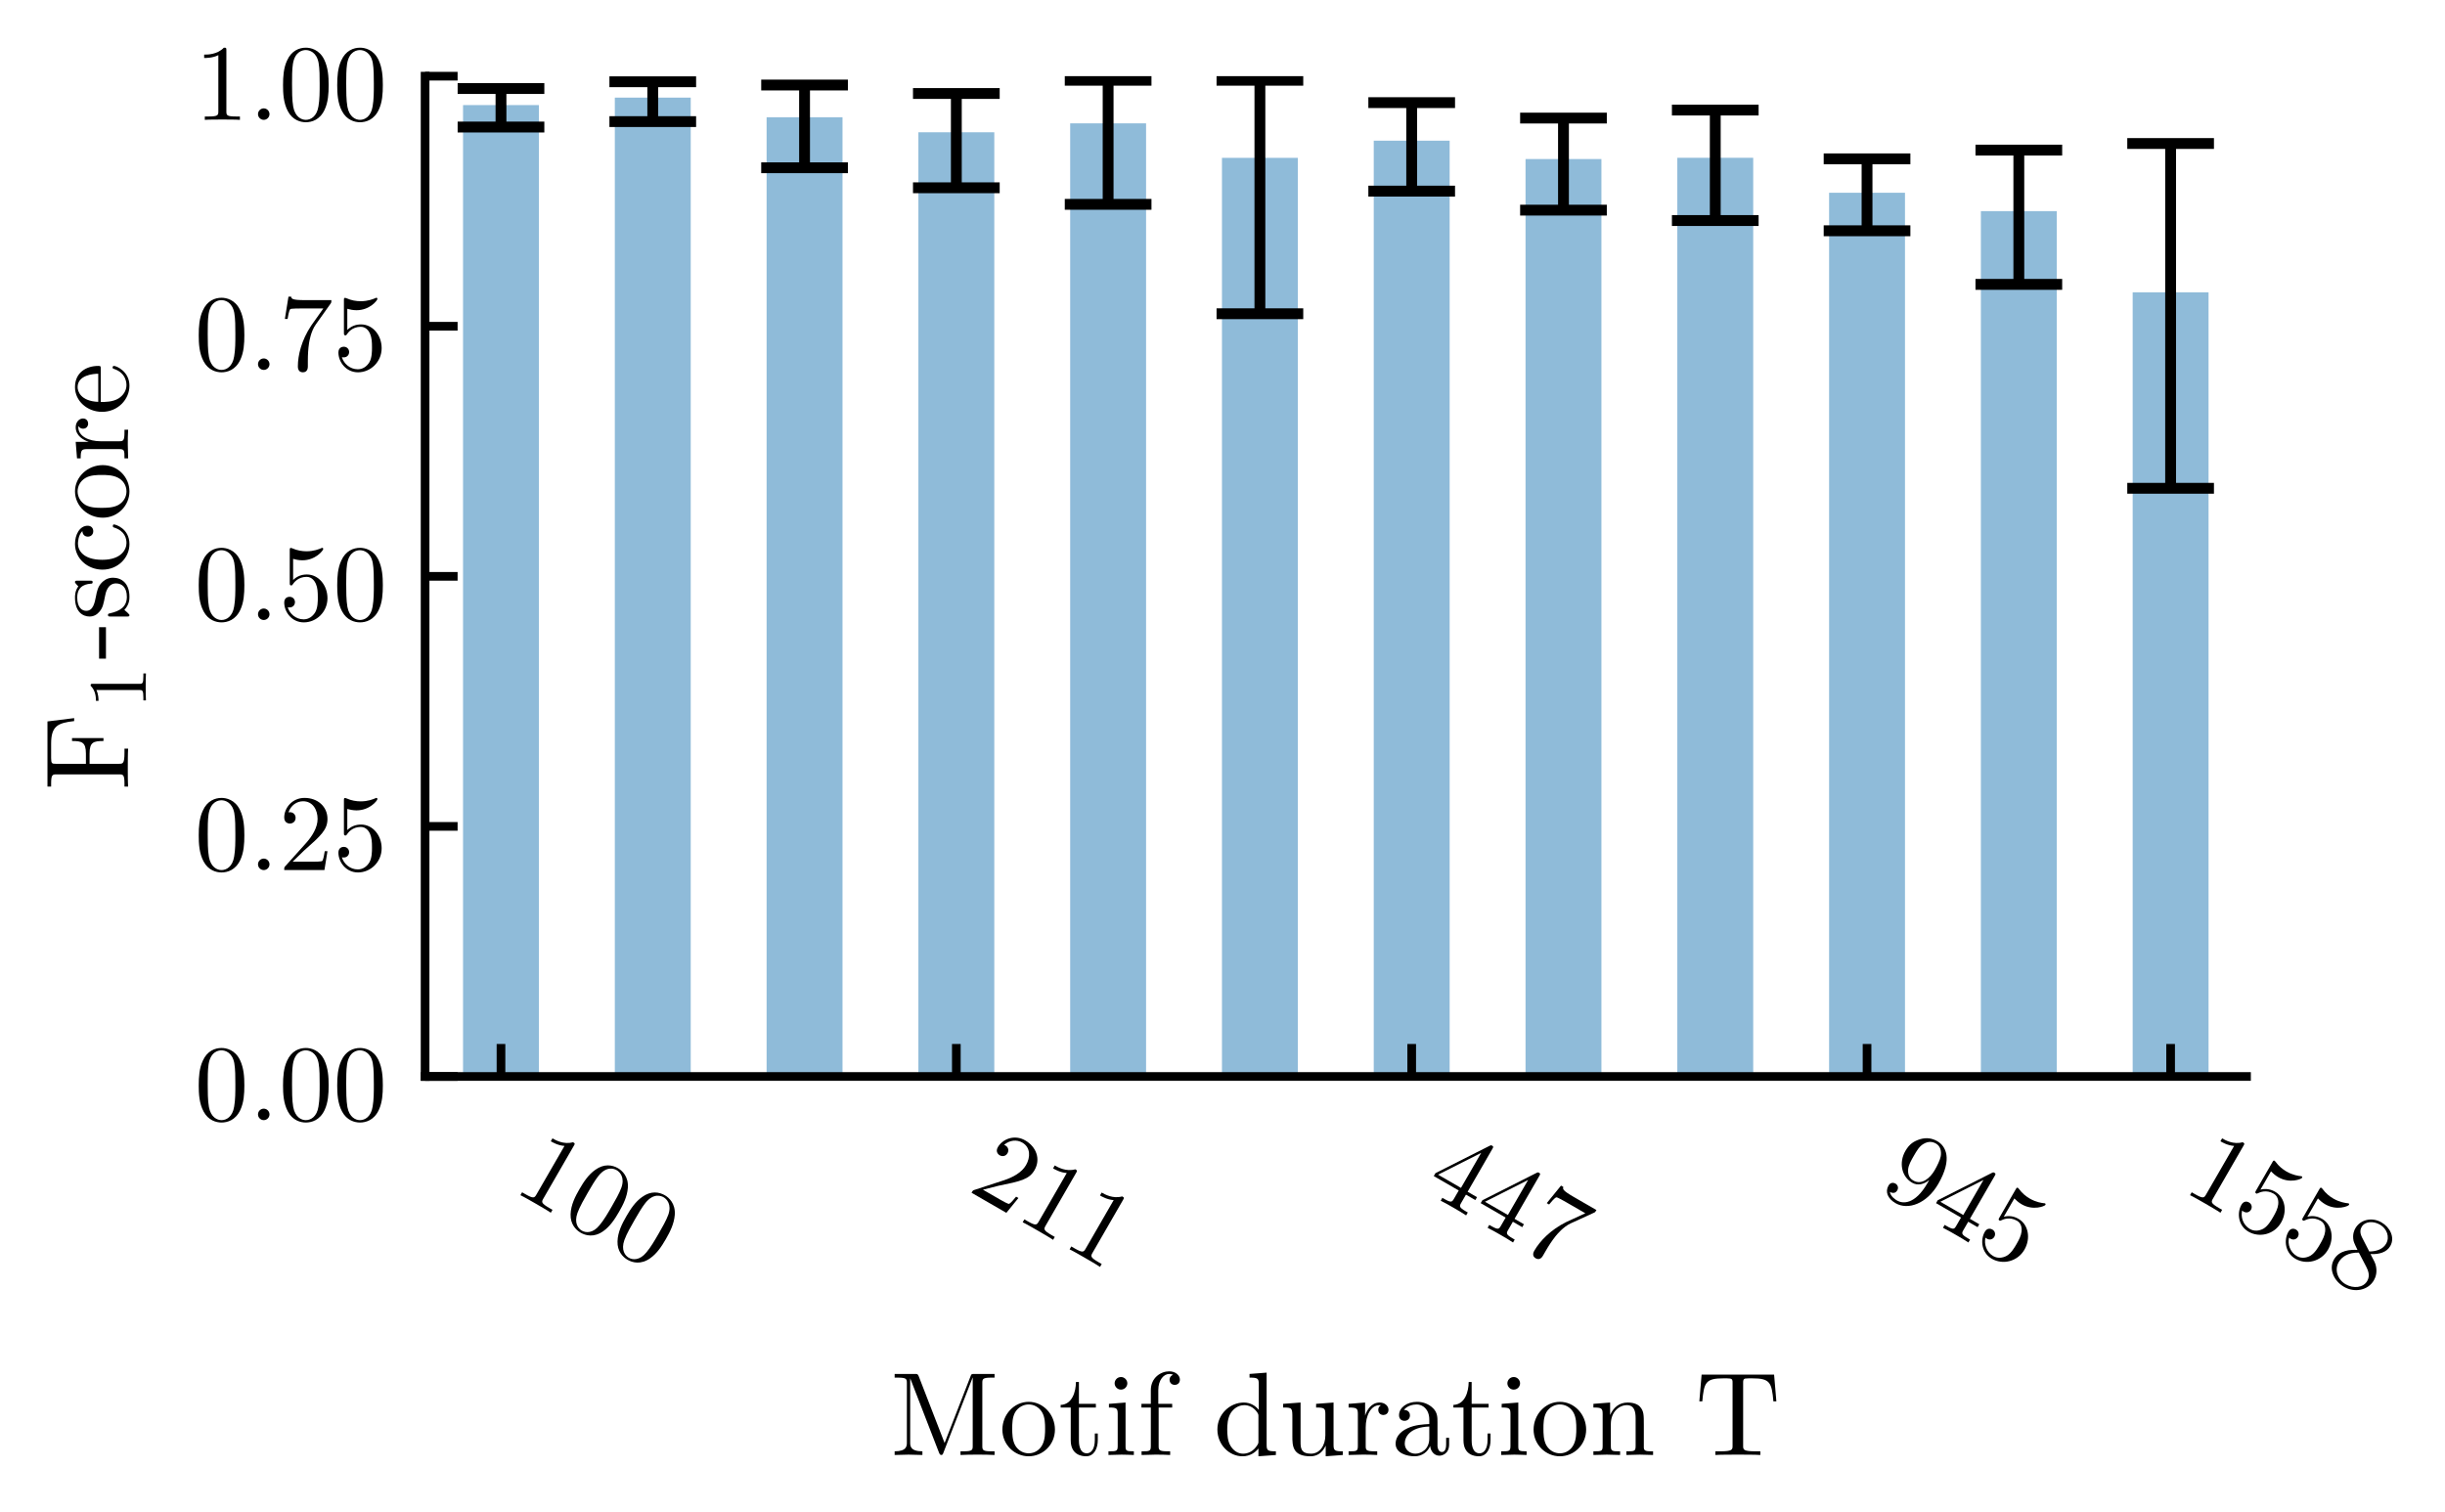
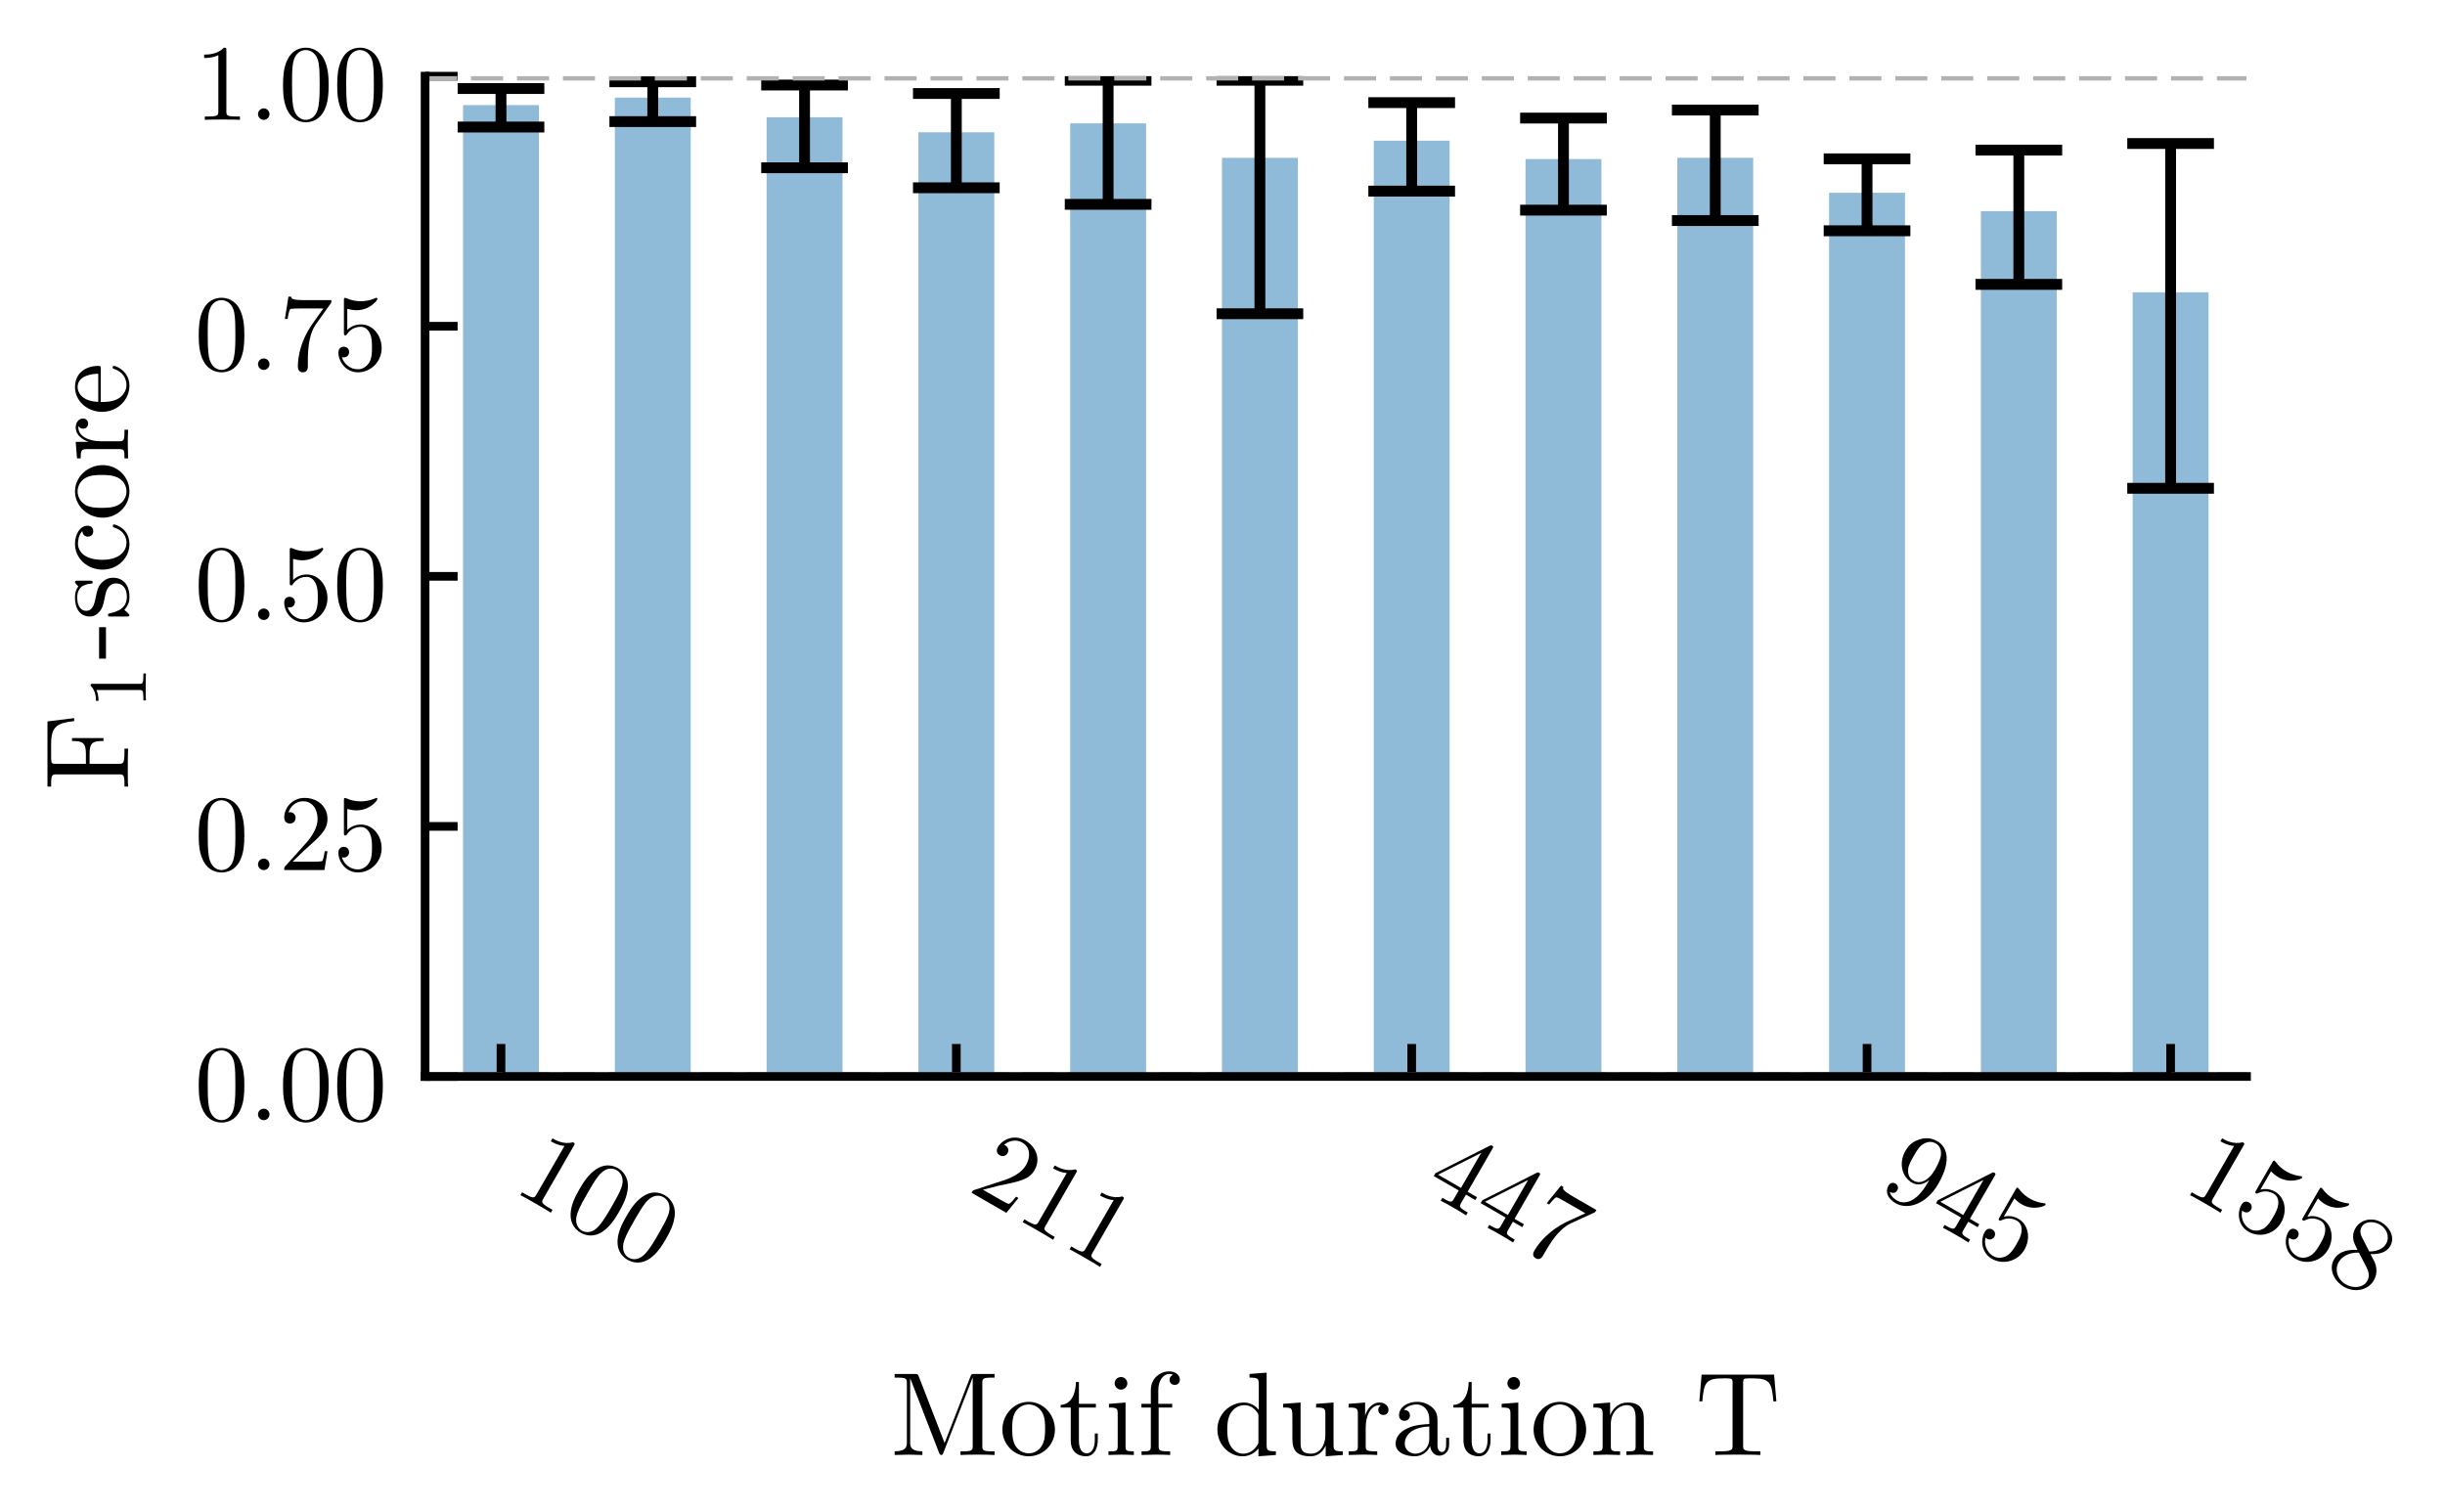
<svg xmlns="http://www.w3.org/2000/svg" xmlns:xlink="http://www.w3.org/1999/xlink" width="225.638pt" height="139.452pt" viewBox="0 0 225.638 139.452" version="1.1">
  <defs>
    <style type="text/css">*{stroke-linejoin: round; stroke-linecap: butt}</style>
  </defs>
  <g id="figure_1">
    <g id="patch_1">
      <path d="M 0 139.452  L 225.638 139.452  L 225.638 0  L 0 0  L 0 139.452  z " style="fill: none" />
    </g>
    <g id="axes_1">
      <g id="patch_2">
        <path d="M 39.23 99.342  L 207.32 99.342  L 207.32 7.03  L 39.23 7.03  L 39.23 99.342  z " style="fill: none" />
      </g>
      <g id="patch_3">
-         <path d="M 42.732 99.342  L 49.736 99.342  L 49.736 9.698  L 42.732 9.698  z " clip-path="url(#pe64469f739)" style="fill: #1f77b4; opacity: 0.5" />
+         <path d="M 42.732 99.342  L 49.736 99.342  L 49.736 9.698  L 42.732 9.698  z " clip-path="url(#p4f7372f082)" style="fill: #1f77b4; opacity: 0.5" />
      </g>
      <g id="patch_4">
-         <path d="M 56.739 99.342  L 63.743 99.342  L 63.743 9.009  L 56.739 9.009  z " clip-path="url(#pe64469f739)" style="fill: #1f77b4; opacity: 0.5" />
+         <path d="M 56.739 99.342  L 63.743 99.342  L 63.743 9.009  L 56.739 9.009  z " clip-path="url(#p4f7372f082)" style="fill: #1f77b4; opacity: 0.5" />
      </g>
      <g id="patch_5">
-         <path d="M 70.747 99.342  L 77.751 99.342  L 77.751 10.82  L 70.747 10.82  z " clip-path="url(#pe64469f739)" style="fill: #1f77b4; opacity: 0.5" />
+         <path d="M 70.747 99.342  L 77.751 99.342  L 77.751 10.82  L 70.747 10.82  z " clip-path="url(#p4f7372f082)" style="fill: #1f77b4; opacity: 0.5" />
      </g>
      <g id="patch_6">
-         <path d="M 84.754 99.342  L 91.758 99.342  L 91.758 12.207  L 84.754 12.207  z " clip-path="url(#pe64469f739)" style="fill: #1f77b4; opacity: 0.5" />
+         <path d="M 84.754 99.342  L 91.758 99.342  L 91.758 12.207  L 84.754 12.207  z " clip-path="url(#p4f7372f082)" style="fill: #1f77b4; opacity: 0.5" />
      </g>
      <g id="patch_7">
-         <path d="M 98.762 99.342  L 105.766 99.342  L 105.766 11.383  L 98.762 11.383  z " clip-path="url(#pe64469f739)" style="fill: #1f77b4; opacity: 0.5" />
+         <path d="M 98.762 99.342  L 105.766 99.342  L 105.766 11.383  L 98.762 11.383  z " clip-path="url(#p4f7372f082)" style="fill: #1f77b4; opacity: 0.5" />
      </g>
      <g id="patch_8">
-         <path d="M 112.769 99.342  L 119.773 99.342  L 119.773 14.567  L 112.769 14.567  z " clip-path="url(#pe64469f739)" style="fill: #1f77b4; opacity: 0.5" />
+         <path d="M 112.769 99.342  L 119.773 99.342  L 119.773 14.567  L 112.769 14.567  z " clip-path="url(#p4f7372f082)" style="fill: #1f77b4; opacity: 0.5" />
      </g>
      <g id="patch_9">
-         <path d="M 126.777 99.342  L 133.781 99.342  L 133.781 12.983  L 126.777 12.983  z " clip-path="url(#pe64469f739)" style="fill: #1f77b4; opacity: 0.5" />
+         <path d="M 126.777 99.342  L 133.781 99.342  L 133.781 12.983  L 126.777 12.983  z " clip-path="url(#p4f7372f082)" style="fill: #1f77b4; opacity: 0.5" />
      </g>
      <g id="patch_10">
-         <path d="M 140.784 99.342  L 147.788 99.342  L 147.788 14.678  L 140.784 14.678  z " clip-path="url(#pe64469f739)" style="fill: #1f77b4; opacity: 0.5" />
+         <path d="M 140.784 99.342  L 147.788 99.342  L 147.788 14.678  L 140.784 14.678  z " clip-path="url(#p4f7372f082)" style="fill: #1f77b4; opacity: 0.5" />
      </g>
      <g id="patch_11">
-         <path d="M 154.792 99.342  L 161.796 99.342  L 161.796 14.561  L 154.792 14.561  z " clip-path="url(#pe64469f739)" style="fill: #1f77b4; opacity: 0.5" />
+         <path d="M 154.792 99.342  L 161.796 99.342  L 161.796 14.561  L 154.792 14.561  z " clip-path="url(#p4f7372f082)" style="fill: #1f77b4; opacity: 0.5" />
      </g>
      <g id="patch_12">
-         <path d="M 168.799 99.342  L 175.803 99.342  L 175.803 17.788  L 168.799 17.788  z " clip-path="url(#pe64469f739)" style="fill: #1f77b4; opacity: 0.5" />
+         <path d="M 168.799 99.342  L 175.803 99.342  L 175.803 17.788  L 168.799 17.788  z " clip-path="url(#p4f7372f082)" style="fill: #1f77b4; opacity: 0.5" />
      </g>
      <g id="patch_13">
-         <path d="M 182.807 99.342  L 189.811 99.342  L 189.811 19.484  L 182.807 19.484  z " clip-path="url(#pe64469f739)" style="fill: #1f77b4; opacity: 0.5" />
+         <path d="M 182.807 99.342  L 189.811 99.342  L 189.811 19.484  L 182.807 19.484  z " clip-path="url(#p4f7372f082)" style="fill: #1f77b4; opacity: 0.5" />
      </g>
      <g id="patch_14">
-         <path d="M 196.814 99.342  L 203.818 99.342  L 203.818 26.976  L 196.814 26.976  z " clip-path="url(#pe64469f739)" style="fill: #1f77b4; opacity: 0.5" />
+         <path d="M 196.814 99.342  L 203.818 99.342  L 203.818 26.976  L 196.814 26.976  z " clip-path="url(#p4f7372f082)" style="fill: #1f77b4; opacity: 0.5" />
      </g>
      <g id="matplotlib.axis_1">
        <g id="xtick_1">
          <g id="line2d_1">
            <defs>
-               <path id="ma2b6182e6e" d="M 0 0  L 0 -3  " style="stroke: #000000; stroke-width: 0.8" />
+               <path id="me5cd5ff6d5" d="M 0 0  L 0 -3  " style="stroke: #000000; stroke-width: 0.8" />
            </defs>
            <g>
-               <use xlink:href="#ma2b6182e6e" x="46.234" y="99.342" style="stroke: #000000; stroke-width: 0.8" />
+               <use xlink:href="#me5cd5ff6d5" x="46.234" y="99.342" style="stroke: #000000; stroke-width: 0.8" />
            </g>
          </g>
          <g id="text_1">
            <g transform="translate(47.20369 109.8218) rotate(-330) scale(0.1 -0.1)">
              <defs>
                <path id="LMRoman10-Regular-52" d="M 2682 0  L 2682 198  L 2477 198  C 1901 198 1882 269 1882 506  L 1882 4096  C 1882 4250 1882 4262 1734 4262  C 1338 3853 774 3853 570 3853  L 570 3654  C 698 3654 1075 3654 1408 3821  L 1408 506  C 1408 275 1389 198 813 198  L 608 198  L 608 0  C 832 19 1389 19 1645 19  C 1901 19 2458 19 2682 0  z " transform="scale(0.015625)" />
                <path id="LMRoman10-Regular-79" d="M 2944 2048  C 2944 2560 2912 3072 2688 3546  C 2394 4160 1869 4262 1600 4262  C 1216 4262 749 4096 486 3501  C 282 3059 250 2560 250 2048  C 250 1568 275 992 538 506  C 813 -13 1280 -141 1594 -141  C 1939 -141 2426 -6 2707 602  C 2912 1043 2944 1542 2944 2048  z M 2413 2125  C 2413 1645 2413 1210 2342 800  C 2246 192 1882 0 1594 0  C 1344 0 966 160 851 774  C 781 1158 781 1747 781 2125  C 781 2534 781 2957 832 3302  C 954 4064 1434 4122 1594 4122  C 1805 4122 2227 4006 2349 3373  C 2413 3014 2413 2528 2413 2125  z " transform="scale(0.015625)" />
              </defs>
              <use xlink:href="#LMRoman10-Regular-52" />
              <use xlink:href="#LMRoman10-Regular-79" transform="translate(50 0)" />
              <use xlink:href="#LMRoman10-Regular-79" transform="translate(100 0)" />
            </g>
          </g>
        </g>
        <g id="xtick_2">
          <g id="line2d_2">
            <g>
-               <use xlink:href="#ma2b6182e6e" x="88.256" y="99.342" style="stroke: #000000; stroke-width: 0.8" />
+               <use xlink:href="#me5cd5ff6d5" x="88.256" y="99.342" style="stroke: #000000; stroke-width: 0.8" />
            </g>
          </g>
          <g id="text_2">
            <g transform="translate(89.22623 109.8218) rotate(-330) scale(0.1 -0.1)">
              <defs>
                <path id="LMRoman10-Regular-6b" d="M 2874 1114  L 2714 1114  C 2682 922 2637 640 2573 544  C 2528 493 2106 493 1965 493  L 813 493  L 1491 1152  C 2490 2035 2874 2381 2874 3021  C 2874 3750 2298 4262 1517 4262  C 794 4262 320 3674 320 3104  C 320 2746 640 2746 659 2746  C 768 2746 992 2822 992 3085  C 992 3251 877 3418 653 3418  C 602 3418 589 3418 570 3411  C 717 3827 1062 4064 1434 4064  C 2016 4064 2291 3546 2291 3021  C 2291 2509 1971 2003 1619 1606  L 390 237  C 320 166 320 154 320 0  L 2694 0  L 2874 1114  z " transform="scale(0.015625)" />
              </defs>
              <use xlink:href="#LMRoman10-Regular-6b" />
              <use xlink:href="#LMRoman10-Regular-52" transform="translate(50 0)" />
              <use xlink:href="#LMRoman10-Regular-52" transform="translate(100 0)" />
            </g>
          </g>
        </g>
        <g id="xtick_3">
          <g id="line2d_3">
            <g>
-               <use xlink:href="#ma2b6182e6e" x="130.279" y="99.342" style="stroke: #000000; stroke-width: 0.8" />
+               <use xlink:href="#me5cd5ff6d5" x="130.279" y="99.342" style="stroke: #000000; stroke-width: 0.8" />
            </g>
          </g>
          <g id="text_3">
            <g transform="translate(131.2488 109.8218) rotate(-330) scale(0.1 -0.1)">
              <defs>
                <path id="LMRoman10-Regular-39" d="M 3014 1056  L 3014 1254  L 2374 1254  L 2374 4166  C 2374 4294 2374 4333 2272 4333  C 2214 4333 2195 4333 2144 4256  L 179 1254  L 179 1056  L 1882 1056  L 1882 499  C 1882 269 1869 198 1395 198  L 1261 198  L 1261 0  C 1523 19 1856 19 2125 19  C 2394 19 2733 19 2995 0  L 2995 198  L 2861 198  C 2387 198 2374 269 2374 499  L 2374 1056  L 3014 1056  z M 1920 1254  L 358 1254  L 1920 3642  L 1920 1254  z " transform="scale(0.015625)" />
                <path id="LMRoman10-Regular-64" d="M 3104 4122  L 1549 4122  C 768 4122 755 4205 730 4326  L 570 4326  L 358 3008  L 518 3008  C 538 3110 595 3514 678 3590  C 723 3629 1222 3629 1306 3629  L 2630 3629  L 1914 2618  C 1338 1754 1126 864 1126 211  C 1126 147 1126 -141 1421 -141  C 1715 -141 1715 147 1715 211  L 1715 538  C 1715 890 1734 1242 1786 1587  C 1811 1734 1901 2285 2182 2682  L 3046 3898  C 3104 3974 3104 3987 3104 4122  z " transform="scale(0.015625)" />
              </defs>
              <use xlink:href="#LMRoman10-Regular-39" />
              <use xlink:href="#LMRoman10-Regular-39" transform="translate(50 0)" />
              <use xlink:href="#LMRoman10-Regular-64" transform="translate(100 0)" />
            </g>
          </g>
        </g>
        <g id="xtick_4">
          <g id="line2d_4">
            <g>
-               <use xlink:href="#ma2b6182e6e" x="172.301" y="99.342" style="stroke: #000000; stroke-width: 0.8" />
+               <use xlink:href="#me5cd5ff6d5" x="172.301" y="99.342" style="stroke: #000000; stroke-width: 0.8" />
            </g>
          </g>
          <g id="text_4">
            <g transform="translate(173.2713 109.8218) rotate(-330) scale(0.1 -0.1)">
              <defs>
                <path id="LMRoman10-Regular-4e" d="M 2925 2106  C 2925 3827 2189 4262 1619 4262  C 1267 4262 954 4147 678 3859  C 416 3571 269 3302 269 2822  C 269 2022 832 1395 1549 1395  C 1939 1395 2202 1664 2349 2035  L 2349 1830  C 2349 333 1683 38 1312 38  C 1203 38 858 51 685 269  C 966 269 1018 454 1018 563  C 1018 762 864 858 723 858  C 621 858 429 800 429 550  C 429 122 774 -141 1318 -141  C 2144 -141 2925 730 2925 2106  z M 2336 2694  C 2336 2163 2118 1542 1555 1542  C 1453 1542 1158 1542 960 1946  C 845 2182 845 2502 845 2816  C 845 3162 845 3462 979 3699  C 1152 4019 1395 4102 1619 4102  C 1914 4102 2125 3885 2234 3597  C 2310 3392 2336 2989 2336 2694  z " transform="scale(0.015625)" />
                <path id="LMRoman10-Regular-38" d="M 2874 1286  C 2874 2048 2349 2688 1658 2688  C 1350 2688 1075 2586 845 2362  L 845 3610  C 973 3571 1184 3526 1389 3526  C 2176 3526 2624 4109 2624 4192  C 2624 4230 2605 4262 2560 4262  C 2560 4262 2541 4262 2509 4243  C 2381 4186 2067 4058 1638 4058  C 1382 4058 1088 4102 787 4237  C 736 4256 710 4256 710 4256  C 646 4256 646 4205 646 4102  L 646 2208  C 646 2093 646 2042 736 2042  C 781 2042 794 2061 819 2099  C 890 2202 1126 2547 1645 2547  C 1978 2547 2138 2253 2189 2138  C 2291 1901 2304 1651 2304 1331  C 2304 1107 2304 723 2150 454  C 1997 205 1760 38 1466 38  C 998 38 634 378 525 755  C 544 749 563 742 634 742  C 845 742 954 902 954 1056  C 954 1210 845 1370 634 1370  C 544 1370 320 1325 320 1030  C 320 480 762 -141 1478 -141  C 2221 -141 2874 474 2874 1286  z " transform="scale(0.015625)" />
              </defs>
              <use xlink:href="#LMRoman10-Regular-4e" />
              <use xlink:href="#LMRoman10-Regular-39" transform="translate(50 0)" />
              <use xlink:href="#LMRoman10-Regular-38" transform="translate(100 0)" />
            </g>
          </g>
        </g>
        <g id="xtick_5">
          <g id="line2d_5">
            <g>
-               <use xlink:href="#ma2b6182e6e" x="200.316" y="99.342" style="stroke: #000000; stroke-width: 0.8" />
+               <use xlink:href="#me5cd5ff6d5" x="200.316" y="99.342" style="stroke: #000000; stroke-width: 0.8" />
            </g>
          </g>
          <g id="text_5">
            <g transform="translate(201.2864 109.8218) rotate(-330) scale(0.1 -0.1)">
              <defs>
                <path id="LMRoman10-Regular-33" d="M 2925 1075  C 2925 1306 2854 1594 2611 1862  C 2490 1997 2387 2061 1978 2317  C 2438 2554 2752 2886 2752 3309  C 2752 3898 2182 4262 1600 4262  C 960 4262 442 3789 442 3194  C 442 3078 454 2790 723 2490  C 794 2413 1030 2253 1190 2144  C 819 1958 269 1600 269 966  C 269 288 922 -141 1594 -141  C 2317 -141 2925 390 2925 1075  z M 2470 3309  C 2470 2944 2221 2637 1837 2413  L 1043 2925  C 749 3117 723 3334 723 3443  C 723 3834 1139 4102 1594 4102  C 2061 4102 2470 3770 2470 3309  z M 2605 845  C 2605 371 2125 38 1600 38  C 1050 38 589 435 589 966  C 589 1338 794 1747 1338 2048  L 2125 1549  C 2304 1427 2605 1235 2605 845  z " transform="scale(0.015625)" />
              </defs>
              <use xlink:href="#LMRoman10-Regular-52" />
              <use xlink:href="#LMRoman10-Regular-38" transform="translate(50 0)" />
              <use xlink:href="#LMRoman10-Regular-38" transform="translate(100 0)" />
              <use xlink:href="#LMRoman10-Regular-33" transform="translate(150 0)" />
            </g>
          </g>
        </g>
        <g id="text_6">
          <g transform="translate(82.15778 134.3276) scale(0.1095 -0.1095)">
            <defs>
              <path id="LMRoman10-Regular-4a" d="M 5626 0  L 5626 198  L 5472 198  C 4979 198 4966 269 4966 499  L 4966 3872  C 4966 4102 4979 4173 5472 4173  L 5626 4173  L 5626 4371  L 4544 4371  C 4378 4371 4378 4365 4333 4250  L 2931 646  L 1542 4230  C 1485 4371 1466 4371 1318 4371  L 237 4371  L 237 4173  L 390 4173  C 883 4173 896 4102 896 3872  L 896 672  C 896 499 896 198 237 198  L 237 0  L 986 19  L 1734 0  L 1734 198  C 1075 198 1075 499 1075 672  L 1075 4122  L 1082 4122  L 2624 141  C 2656 58 2688 0 2752 0  C 2822 0 2842 51 2867 122  L 4442 4173  L 4448 4173  L 4448 499  C 4448 269 4435 198 3942 198  L 3789 198  L 3789 0  C 4026 19 4461 19 4710 19  C 4960 19 5389 19 5626 0  z " transform="scale(0.015625)" />
              <path id="LMRoman10-Regular-51" d="M 3014 1370  C 3014 2189 2374 2867 1600 2867  C 800 2867 179 2170 179 1370  C 179 544 845 -70 1594 -70  C 2368 -70 3014 557 3014 1370  z M 2483 1421  C 2483 1190 2483 845 2342 563  C 2202 275 1920 90 1600 90  C 1325 90 1043 224 870 518  C 710 800 710 1190 710 1421  C 710 1670 710 2016 864 2298  C 1037 2592 1338 2726 1594 2726  C 1875 2726 2150 2586 2317 2310  C 2483 2035 2483 1664 2483 1421  z " transform="scale(0.015625)" />
              <path id="LMRoman10-Regular-69" d="M 2125 794  L 2125 1158  L 1965 1158  L 1965 806  C 1965 333 1773 90 1536 90  C 1107 90 1107 672 1107 781  L 1107 2560  L 2022 2560  L 2022 2758  L 1107 2758  L 1107 3936  L 947 3936  C 941 3411 749 2726 122 2701  L 122 2560  L 666 2560  L 666 794  C 666 6 1261 -70 1491 -70  C 1946 -70 2125 384 2125 794  z " transform="scale(0.015625)" />
              <path id="LMRoman10-Regular-42" d="M 1581 0  L 1581 198  C 1158 198 1133 230 1133 480  L 1133 2829  L 237 2758  L 237 2560  C 653 2560 710 2522 710 2208  L 710 486  C 710 198 640 198 211 198  L 211 0  L 915 19  C 1139 19 1363 6 1581 0  z M 1229 3866  C 1229 4038 1082 4205 890 4205  C 672 4205 544 4026 544 3866  C 544 3693 691 3526 883 3526  C 1101 3526 1229 3706 1229 3866  z " transform="scale(0.015625)" />
              <path id="LMRoman10-Regular-37" d="M 2285 4064  C 2285 4301 2048 4512 1709 4512  C 1261 4512 717 4173 717 3494  L 717 2758  L 211 2758  L 211 2560  L 717 2560  L 717 486  C 717 198 646 198 218 198  L 218 0  L 947 19  C 1203 19 1504 19 1760 0  L 1760 198  L 1626 198  C 1152 198 1139 269 1139 499  L 1139 2560  L 1869 2560  L 1869 2758  L 1120 2758  L 1120 3501  C 1120 4064 1427 4371 1709 4371  C 1728 4371 1824 4371 1920 4326  C 1843 4301 1728 4218 1728 4058  C 1728 3910 1830 3782 2003 3782  C 2189 3782 2285 3910 2285 4064  z " transform="scale(0.015625)" />
              <path id="LMRoman10-Regular-67" transform="scale(0.015625)" />
              <path id="LMRoman10-Regular-2f" d="M 3373 0  L 3373 198  C 2925 198 2874 243 2874 557  L 2874 4442  L 1952 4371  L 1952 4173  C 2400 4173 2451 4128 2451 3814  L 2451 2432  C 2266 2662 1990 2829 1645 2829  C 890 2829 218 2202 218 1376  C 218 563 845 -70 1574 -70  C 1984 -70 2272 147 2432 352  L 2432 -70  L 3373 0  z M 2432 755  C 2432 640 2432 627 2362 518  C 2170 211 1882 70 1606 70  C 1318 70 1088 237 934 480  C 768 742 749 1107 749 1370  C 749 1606 762 1990 947 2278  C 1082 2477 1325 2688 1670 2688  C 1894 2688 2163 2592 2362 2304  C 2432 2195 2432 2182 2432 2067  L 2432 755  z " transform="scale(0.015625)" />
              <path id="LMRoman10-Regular-6d" d="M 3424 0  L 3424 198  C 2976 198 2925 243 2925 557  L 2925 2829  L 1984 2758  L 1984 2560  C 2432 2560 2483 2515 2483 2202  L 2483 1062  C 2483 506 2176 70 1709 70  C 1171 70 1146 371 1146 704  L 1146 2829  L 205 2758  L 205 2560  C 704 2560 704 2541 704 1971  L 704 1011  C 704 512 704 -70 1677 -70  C 2035 -70 2317 109 2502 506  L 2502 -70  L 3424 0  z " transform="scale(0.015625)" />
              <path id="LMRoman10-Regular-60" d="M 2330 2438  C 2330 2643 2131 2829 1856 2829  C 1389 2829 1158 2400 1069 2125  L 1069 2829  L 179 2758  L 179 2560  C 627 2560 678 2515 678 2202  L 678 486  C 678 198 608 198 179 198  L 179 0  L 909 19  C 1165 19 1466 19 1722 0  L 1722 198  L 1587 198  C 1114 198 1101 269 1101 499  L 1101 1485  C 1101 2118 1370 2688 1856 2688  C 1901 2688 1914 2688 1926 2682  C 1907 2675 1779 2598 1779 2432  C 1779 2253 1914 2157 2054 2157  C 2170 2157 2330 2234 2330 2438  z " transform="scale(0.015625)" />
              <path id="LMRoman10-Regular-1c" d="M 3091 570  L 3091 928  L 2931 928  L 2931 570  C 2931 198 2771 160 2701 160  C 2490 160 2464 448 2464 480  L 2464 1760  C 2464 2029 2464 2278 2234 2515  C 1984 2765 1664 2867 1357 2867  C 832 2867 390 2566 390 2144  C 390 1952 518 1843 685 1843  C 864 1843 979 1971 979 2138  C 979 2214 947 2426 653 2432  C 826 2656 1139 2726 1344 2726  C 1658 2726 2022 2477 2022 1907  L 2022 1670  C 1696 1651 1248 1632 845 1440  C 365 1222 205 890 205 608  C 205 90 826 -70 1229 -70  C 1651 -70 1946 186 2067 486  C 2093 230 2266 -38 2566 -38  C 2701 -38 3091 51 3091 570  z M 2022 896  C 2022 288 1562 70 1274 70  C 960 70 698 294 698 614  C 698 966 966 1498 2022 1536  L 2022 896  z " transform="scale(0.015625)" />
              <path id="LMRoman10-Regular-4d" d="M 3424 0  L 3424 198  C 3091 198 2931 198 2925 390  L 2925 1613  C 2925 2163 2925 2362 2726 2592  C 2637 2701 2426 2829 2054 2829  C 1587 2829 1286 2554 1107 2157  L 1107 2829  L 205 2758  L 205 2560  C 653 2560 704 2515 704 2202  L 704 486  C 704 198 634 198 205 198  L 205 0  L 928 19  L 1645 0  L 1645 198  C 1216 198 1146 198 1146 486  L 1146 1664  C 1146 2330 1600 2688 2010 2688  C 2413 2688 2483 2342 2483 1978  L 2483 486  C 2483 198 2413 198 1984 198  L 1984 0  L 2707 19  L 3424 0  z " transform="scale(0.015625)" />
              <path id="LMRoman10-Regular-68" d="M 4384 2893  L 4262 4333  L 352 4333  L 230 2893  L 390 2893  C 480 3923 576 4134 1542 4134  C 1658 4134 1824 4134 1888 4122  C 2022 4096 2022 4026 2022 3878  L 2022 506  C 2022 288 2022 198 1350 198  L 1094 198  L 1094 0  C 1357 19 2010 19 2304 19  C 2598 19 3258 19 3520 0  L 3520 198  L 3264 198  C 2592 198 2592 288 2592 506  L 2592 3878  C 2592 4006 2592 4096 2707 4122  C 2778 4134 2950 4134 3072 4134  C 4038 4134 4134 3923 4224 2893  L 4384 2893  z " transform="scale(0.015625)" />
            </defs>
            <use xlink:href="#LMRoman10-Regular-4a" transform="translate(0 0.5)" />
            <use xlink:href="#LMRoman10-Regular-51" transform="translate(91.69991 0.5)" />
            <use xlink:href="#LMRoman10-Regular-69" transform="translate(141.6999 0.5)" />
            <use xlink:href="#LMRoman10-Regular-42" transform="translate(180.5998 0.5)" />
            <use xlink:href="#LMRoman10-Regular-37" transform="translate(208.3998 0.5)" />
            <use xlink:href="#LMRoman10-Regular-67" transform="translate(238.9998 0.5)" />
            <use xlink:href="#LMRoman10-Regular-2f" transform="translate(272.2997 0.5)" />
            <use xlink:href="#LMRoman10-Regular-6d" transform="translate(327.8997 0.5)" />
            <use xlink:href="#LMRoman10-Regular-60" transform="translate(383.4996 0.5)" />
            <use xlink:href="#LMRoman10-Regular-1c" transform="translate(422.6996 0.5)" />
            <use xlink:href="#LMRoman10-Regular-69" transform="translate(472.6996 0.5)" />
            <use xlink:href="#LMRoman10-Regular-42" transform="translate(511.5995 0.5)" />
            <use xlink:href="#LMRoman10-Regular-51" transform="translate(539.3995 0.5)" />
            <use xlink:href="#LMRoman10-Regular-4d" transform="translate(589.3994 0.5)" />
            <use xlink:href="#LMRoman10-Regular-67" transform="translate(644.9994 0.5)" />
            <use xlink:href="#LMRoman10-Regular-68" transform="translate(678.2994 0.5)" />
          </g>
        </g>
      </g>
      <g id="matplotlib.axis_2">
        <g id="ytick_1">
          <g id="line2d_6">
            <defs>
-               <path id="mff401f435e" d="M 0 0  L 3 0  " style="stroke: #000000; stroke-width: 0.8" />
+               <path id="m8d7f1ea14f" d="M 0 0  L 3 0  " style="stroke: #000000; stroke-width: 0.8" />
            </defs>
            <g>
-               <use xlink:href="#mff401f435e" x="39.23" y="99.342" style="stroke: #000000; stroke-width: 0.8" />
+               <use xlink:href="#m8d7f1ea14f" x="39.23" y="99.342" style="stroke: #000000; stroke-width: 0.8" />
            </g>
          </g>
          <g id="text_7">
            <g transform="translate(17.95024 103.3717) scale(0.1 -0.1)">
              <defs>
                <path id="LMRoman10-Regular-58" d="M 1229 339  C 1229 525 1075 678 890 678  C 704 678 550 525 550 339  C 550 154 704 0 890 0  C 1075 0 1229 154 1229 339  z " transform="scale(0.015625)" />
              </defs>
              <use xlink:href="#LMRoman10-Regular-79" />
              <use xlink:href="#LMRoman10-Regular-58" transform="translate(50 0)" />
              <use xlink:href="#LMRoman10-Regular-79" transform="translate(77.79688 0)" />
              <use xlink:href="#LMRoman10-Regular-79" transform="translate(127.7969 0)" />
            </g>
          </g>
        </g>
        <g id="ytick_2">
          <g id="line2d_7">
            <g>
-               <use xlink:href="#mff401f435e" x="39.23" y="76.264" style="stroke: #000000; stroke-width: 0.8" />
+               <use xlink:href="#m8d7f1ea14f" x="39.23" y="76.264" style="stroke: #000000; stroke-width: 0.8" />
            </g>
          </g>
          <g id="text_8">
            <g transform="translate(17.95024 80.29382) scale(0.1 -0.1)">
              <use xlink:href="#LMRoman10-Regular-79" />
              <use xlink:href="#LMRoman10-Regular-58" transform="translate(50 0)" />
              <use xlink:href="#LMRoman10-Regular-6b" transform="translate(77.79688 0)" />
              <use xlink:href="#LMRoman10-Regular-38" transform="translate(127.7969 0)" />
            </g>
          </g>
        </g>
        <g id="ytick_3">
          <g id="line2d_8">
            <g>
-               <use xlink:href="#mff401f435e" x="39.23" y="53.186" style="stroke: #000000; stroke-width: 0.8" />
+               <use xlink:href="#m8d7f1ea14f" x="39.23" y="53.186" style="stroke: #000000; stroke-width: 0.8" />
            </g>
          </g>
          <g id="text_9">
            <g transform="translate(17.95024 57.21596) scale(0.1 -0.1)">
              <use xlink:href="#LMRoman10-Regular-79" />
              <use xlink:href="#LMRoman10-Regular-58" transform="translate(50 0)" />
              <use xlink:href="#LMRoman10-Regular-38" transform="translate(77.79688 0)" />
              <use xlink:href="#LMRoman10-Regular-79" transform="translate(127.7969 0)" />
            </g>
          </g>
        </g>
        <g id="ytick_4">
          <g id="line2d_9">
            <g>
-               <use xlink:href="#mff401f435e" x="39.23" y="30.108" style="stroke: #000000; stroke-width: 0.8" />
+               <use xlink:href="#m8d7f1ea14f" x="39.23" y="30.108" style="stroke: #000000; stroke-width: 0.8" />
            </g>
          </g>
          <g id="text_10">
            <g transform="translate(17.95024 34.1381) scale(0.1 -0.1)">
              <use xlink:href="#LMRoman10-Regular-79" />
              <use xlink:href="#LMRoman10-Regular-58" transform="translate(50 0)" />
              <use xlink:href="#LMRoman10-Regular-64" transform="translate(77.79688 0)" />
              <use xlink:href="#LMRoman10-Regular-38" transform="translate(127.7969 0)" />
            </g>
          </g>
        </g>
        <g id="ytick_5">
          <g id="line2d_10">
            <g>
-               <use xlink:href="#mff401f435e" x="39.23" y="7.03" style="stroke: #000000; stroke-width: 0.8" />
+               <use xlink:href="#m8d7f1ea14f" x="39.23" y="7.03" style="stroke: #000000; stroke-width: 0.8" />
            </g>
          </g>
          <g id="text_11">
            <g transform="translate(17.95024 11.06024) scale(0.1 -0.1)">
              <use xlink:href="#LMRoman10-Regular-52" />
              <use xlink:href="#LMRoman10-Regular-58" transform="translate(50 0)" />
              <use xlink:href="#LMRoman10-Regular-79" transform="translate(77.79688 0)" />
              <use xlink:href="#LMRoman10-Regular-79" transform="translate(127.7969 0)" />
            </g>
          </g>
        </g>
        <g id="text_12">
          <g transform="translate(11.82594 72.95071) rotate(-90) scale(0.1095 -0.1095)">
            <defs>
              <path id="LMRoman10-Regular-36" d="M 3904 2912  L 3725 4352  L 211 4352  L 211 4154  L 365 4154  C 858 4154 870 4083 870 3853  L 870 499  C 870 269 858 198 365 198  L 211 198  L 211 0  C 435 19 934 19 1184 19  C 1446 19 2029 19 2259 0  L 2259 198  L 2048 198  C 1440 198 1440 282 1440 506  L 1440 2080  L 1990 2080  C 2605 2080 2669 1875 2669 1331  L 2829 1331  L 2829 3027  L 2669 3027  C 2669 2490 2605 2278 1990 2278  L 1440 2278  L 1440 3898  C 1440 4109 1453 4154 1754 4154  L 2522 4154  C 3482 4154 3642 3795 3744 2912  L 3904 2912  z " transform="scale(0.015625)" />
              <path id="LMRoman10-Regular-40" d="M 1766 1197  L 1766 1568  L 70 1568  L 70 1197  L 1766 1197  z " transform="scale(0.015625)" />
              <path id="LMRoman10-Regular-62" d="M 2304 819  C 2304 1158 2112 1350 2035 1427  C 1824 1632 1574 1683 1306 1734  C 947 1805 518 1888 518 2259  C 518 2483 685 2746 1235 2746  C 1939 2746 1971 2170 1984 1971  C 1990 1914 2061 1914 2061 1914  C 2144 1914 2144 1946 2144 2067  L 2144 2714  C 2144 2822 2144 2867 2074 2867  C 2042 2867 2029 2867 1946 2790  C 1926 2765 1862 2707 1837 2688  C 1594 2867 1331 2867 1235 2867  C 454 2867 211 2438 211 2080  C 211 1856 314 1677 486 1536  C 691 1370 870 1331 1331 1242  C 1472 1216 1997 1114 1997 653  C 1997 326 1773 70 1274 70  C 736 70 506 435 384 979  C 365 1062 358 1088 294 1088  C 211 1088 211 1043 211 928  L 211 83  C 211 -26 211 -70 282 -70  C 314 -70 320 -64 442 58  C 454 70 454 83 570 205  C 851 -64 1139 -70 1274 -70  C 2010 -70 2304 358 2304 819  z " transform="scale(0.015625)" />
              <path id="LMRoman10-Regular-2b" d="M 2656 762  C 2656 826 2592 826 2573 826  C 2515 826 2502 800 2490 762  C 2304 166 1888 90 1651 90  C 1312 90 749 365 749 1395  C 749 2438 1274 2707 1613 2707  C 1670 2707 2074 2701 2298 2470  C 2035 2451 1997 2259 1997 2176  C 1997 2010 2112 1882 2291 1882  C 2458 1882 2586 1990 2586 2182  C 2586 2618 2099 2867 1606 2867  C 806 2867 218 2176 218 1382  C 218 563 851 -70 1594 -70  C 2451 -70 2656 698 2656 762  z " transform="scale(0.015625)" />
              <path id="LMRoman10-Regular-32" d="M 2656 762  C 2656 826 2605 838 2573 838  C 2515 838 2502 800 2490 749  C 2266 90 1690 90 1626 90  C 1306 90 1050 282 902 518  C 710 826 710 1248 710 1478  L 2496 1478  C 2637 1478 2656 1478 2656 1613  C 2656 2246 2310 2867 1510 2867  C 768 2867 179 2208 179 1408  C 179 550 851 -70 1587 -70  C 2368 -70 2656 640 2656 762  z M 2234 1613  L 717 1613  C 755 2566 1293 2726 1510 2726  C 2170 2726 2234 1862 2234 1613  z " transform="scale(0.015625)" />
            </defs>
            <use xlink:href="#LMRoman10-Regular-36" />
            <use xlink:href="#LMRoman10-Regular-52" transform="translate(69.30423 -14.99996) scale(0.7)" />
            <use xlink:href="#LMRoman10-Regular-40" transform="translate(110.0246 0)" />
            <use xlink:href="#LMRoman10-Regular-62" transform="translate(143.3246 0)" />
            <use xlink:href="#LMRoman10-Regular-2b" transform="translate(182.7246 0)" />
            <use xlink:href="#LMRoman10-Regular-51" transform="translate(227.1245 0)" />
            <use xlink:href="#LMRoman10-Regular-60" transform="translate(277.1245 0)" />
            <use xlink:href="#LMRoman10-Regular-32" transform="translate(316.3244 0)" />
          </g>
        </g>
      </g>
      <g id="LineCollection_1">
-         <path d="M 46.234 11.724  L 46.234 8.172  " clip-path="url(#pe64469f739)" style="fill: none; stroke: #000000" />
-         <path d="M 60.241 11.222  L 60.241 7.546  " clip-path="url(#pe64469f739)" style="fill: none; stroke: #000000" />
-         <path d="M 74.249 15.483  L 74.249 7.846  " clip-path="url(#pe64469f739)" style="fill: none; stroke: #000000" />
-         <path d="M 88.256 17.327  L 88.256 8.629  " clip-path="url(#pe64469f739)" style="fill: none; stroke: #000000" />
-         <path d="M 102.264 18.857  L 102.264 7.404  " clip-path="url(#pe64469f739)" style="fill: none; stroke: #000000" />
-         <path d="M 116.271 28.955  L 116.271 7.405  " clip-path="url(#pe64469f739)" style="fill: none; stroke: #000000" />
-         <path d="M 130.279 17.639  L 130.279 9.473  " clip-path="url(#pe64469f739)" style="fill: none; stroke: #000000" />
-         <path d="M 144.286 19.394  L 144.286 10.895  " clip-path="url(#pe64469f739)" style="fill: none; stroke: #000000" />
-         <path d="M 158.294 20.353  L 158.294 10.156  " clip-path="url(#pe64469f739)" style="fill: none; stroke: #000000" />
-         <path d="M 172.301 21.297  L 172.301 14.657  " clip-path="url(#pe64469f739)" style="fill: none; stroke: #000000" />
-         <path d="M 186.309 26.243  L 186.309 13.853  " clip-path="url(#pe64469f739)" style="fill: none; stroke: #000000" />
-         <path d="M 200.316 45.06  L 200.316 13.243  " clip-path="url(#pe64469f739)" style="fill: none; stroke: #000000" />
+         <path d="M 46.234 11.724  L 46.234 8.172  " clip-path="url(#p4f7372f082)" style="fill: none; stroke: #000000" />
+         <path d="M 60.241 11.222  L 60.241 7.546  " clip-path="url(#p4f7372f082)" style="fill: none; stroke: #000000" />
+         <path d="M 74.249 15.483  L 74.249 7.846  " clip-path="url(#p4f7372f082)" style="fill: none; stroke: #000000" />
+         <path d="M 88.256 17.327  L 88.256 8.629  " clip-path="url(#p4f7372f082)" style="fill: none; stroke: #000000" />
+         <path d="M 102.264 18.857  L 102.264 7.404  " clip-path="url(#p4f7372f082)" style="fill: none; stroke: #000000" />
+         <path d="M 116.271 28.955  L 116.271 7.405  " clip-path="url(#p4f7372f082)" style="fill: none; stroke: #000000" />
+         <path d="M 130.279 17.639  L 130.279 9.473  " clip-path="url(#p4f7372f082)" style="fill: none; stroke: #000000" />
+         <path d="M 144.286 19.394  L 144.286 10.895  " clip-path="url(#p4f7372f082)" style="fill: none; stroke: #000000" />
+         <path d="M 158.294 20.353  L 158.294 10.156  " clip-path="url(#p4f7372f082)" style="fill: none; stroke: #000000" />
+         <path d="M 172.301 21.297  L 172.301 14.657  " clip-path="url(#p4f7372f082)" style="fill: none; stroke: #000000" />
+         <path d="M 186.309 26.243  L 186.309 13.853  " clip-path="url(#p4f7372f082)" style="fill: none; stroke: #000000" />
+         <path d="M 200.316 45.06  L 200.316 13.243  " clip-path="url(#p4f7372f082)" style="fill: none; stroke: #000000" />
      </g>
      <g id="line2d_11">
        <defs>
-           <path id="ma617123dcb" d="M 4 0  L -4 -0  " style="stroke: #000000" />
+           <path id="md92d93540d" d="M 4 0  L -4 -0  " style="stroke: #000000" />
        </defs>
-         <g clip-path="url(#pe64469f739)">
-           <use xlink:href="#ma617123dcb" x="46.234" y="11.724" style="fill: #1f77b4; stroke: #000000" />
-           <use xlink:href="#ma617123dcb" x="60.241" y="11.222" style="fill: #1f77b4; stroke: #000000" />
-           <use xlink:href="#ma617123dcb" x="74.249" y="15.483" style="fill: #1f77b4; stroke: #000000" />
-           <use xlink:href="#ma617123dcb" x="88.256" y="17.327" style="fill: #1f77b4; stroke: #000000" />
-           <use xlink:href="#ma617123dcb" x="102.264" y="18.857" style="fill: #1f77b4; stroke: #000000" />
-           <use xlink:href="#ma617123dcb" x="116.271" y="28.955" style="fill: #1f77b4; stroke: #000000" />
-           <use xlink:href="#ma617123dcb" x="130.279" y="17.639" style="fill: #1f77b4; stroke: #000000" />
-           <use xlink:href="#ma617123dcb" x="144.286" y="19.394" style="fill: #1f77b4; stroke: #000000" />
-           <use xlink:href="#ma617123dcb" x="158.294" y="20.353" style="fill: #1f77b4; stroke: #000000" />
-           <use xlink:href="#ma617123dcb" x="172.301" y="21.297" style="fill: #1f77b4; stroke: #000000" />
-           <use xlink:href="#ma617123dcb" x="186.309" y="26.243" style="fill: #1f77b4; stroke: #000000" />
-           <use xlink:href="#ma617123dcb" x="200.316" y="45.06" style="fill: #1f77b4; stroke: #000000" />
+         <g clip-path="url(#p4f7372f082)">
+           <use xlink:href="#md92d93540d" x="46.234" y="11.724" style="fill: #1f77b4; stroke: #000000" />
+           <use xlink:href="#md92d93540d" x="60.241" y="11.222" style="fill: #1f77b4; stroke: #000000" />
+           <use xlink:href="#md92d93540d" x="74.249" y="15.483" style="fill: #1f77b4; stroke: #000000" />
+           <use xlink:href="#md92d93540d" x="88.256" y="17.327" style="fill: #1f77b4; stroke: #000000" />
+           <use xlink:href="#md92d93540d" x="102.264" y="18.857" style="fill: #1f77b4; stroke: #000000" />
+           <use xlink:href="#md92d93540d" x="116.271" y="28.955" style="fill: #1f77b4; stroke: #000000" />
+           <use xlink:href="#md92d93540d" x="130.279" y="17.639" style="fill: #1f77b4; stroke: #000000" />
+           <use xlink:href="#md92d93540d" x="144.286" y="19.394" style="fill: #1f77b4; stroke: #000000" />
+           <use xlink:href="#md92d93540d" x="158.294" y="20.353" style="fill: #1f77b4; stroke: #000000" />
+           <use xlink:href="#md92d93540d" x="172.301" y="21.297" style="fill: #1f77b4; stroke: #000000" />
+           <use xlink:href="#md92d93540d" x="186.309" y="26.243" style="fill: #1f77b4; stroke: #000000" />
+           <use xlink:href="#md92d93540d" x="200.316" y="45.06" style="fill: #1f77b4; stroke: #000000" />
        </g>
      </g>
      <g id="line2d_12">
-         <g clip-path="url(#pe64469f739)">
-           <use xlink:href="#ma617123dcb" x="46.234" y="8.172" style="fill: #1f77b4; stroke: #000000" />
-           <use xlink:href="#ma617123dcb" x="60.241" y="7.546" style="fill: #1f77b4; stroke: #000000" />
-           <use xlink:href="#ma617123dcb" x="74.249" y="7.846" style="fill: #1f77b4; stroke: #000000" />
-           <use xlink:href="#ma617123dcb" x="88.256" y="8.629" style="fill: #1f77b4; stroke: #000000" />
-           <use xlink:href="#ma617123dcb" x="102.264" y="7.404" style="fill: #1f77b4; stroke: #000000" />
-           <use xlink:href="#ma617123dcb" x="116.271" y="7.405" style="fill: #1f77b4; stroke: #000000" />
-           <use xlink:href="#ma617123dcb" x="130.279" y="9.473" style="fill: #1f77b4; stroke: #000000" />
-           <use xlink:href="#ma617123dcb" x="144.286" y="10.895" style="fill: #1f77b4; stroke: #000000" />
-           <use xlink:href="#ma617123dcb" x="158.294" y="10.156" style="fill: #1f77b4; stroke: #000000" />
-           <use xlink:href="#ma617123dcb" x="172.301" y="14.657" style="fill: #1f77b4; stroke: #000000" />
-           <use xlink:href="#ma617123dcb" x="186.309" y="13.853" style="fill: #1f77b4; stroke: #000000" />
-           <use xlink:href="#ma617123dcb" x="200.316" y="13.243" style="fill: #1f77b4; stroke: #000000" />
-         </g>
+         <g clip-path="url(#p4f7372f082)">
+           <use xlink:href="#md92d93540d" x="46.234" y="8.172" style="fill: #1f77b4; stroke: #000000" />
+           <use xlink:href="#md92d93540d" x="60.241" y="7.546" style="fill: #1f77b4; stroke: #000000" />
+           <use xlink:href="#md92d93540d" x="74.249" y="7.846" style="fill: #1f77b4; stroke: #000000" />
+           <use xlink:href="#md92d93540d" x="88.256" y="8.629" style="fill: #1f77b4; stroke: #000000" />
+           <use xlink:href="#md92d93540d" x="102.264" y="7.404" style="fill: #1f77b4; stroke: #000000" />
+           <use xlink:href="#md92d93540d" x="116.271" y="7.405" style="fill: #1f77b4; stroke: #000000" />
+           <use xlink:href="#md92d93540d" x="130.279" y="9.473" style="fill: #1f77b4; stroke: #000000" />
+           <use xlink:href="#md92d93540d" x="144.286" y="10.895" style="fill: #1f77b4; stroke: #000000" />
+           <use xlink:href="#md92d93540d" x="158.294" y="10.156" style="fill: #1f77b4; stroke: #000000" />
+           <use xlink:href="#md92d93540d" x="172.301" y="14.657" style="fill: #1f77b4; stroke: #000000" />
+           <use xlink:href="#md92d93540d" x="186.309" y="13.853" style="fill: #1f77b4; stroke: #000000" />
+           <use xlink:href="#md92d93540d" x="200.316" y="13.243" style="fill: #1f77b4; stroke: #000000" />
+         </g>
+       </g>
+       <g id="line2d_13">
+         <path d="M 39.23 99.342  L 207.32 99.342  " clip-path="url(#p4f7372f082)" style="fill: none; stroke-dasharray: 2.96,1.28; stroke-dashoffset: 0; stroke: #b2b2b2; stroke-width: 0.8" />
+       </g>
+       <g id="line2d_14">
+         <path d="M 39.23 7.03  L 207.32 7.03  " clip-path="url(#p4f7372f082)" style="fill: none; stroke-dasharray: 2.96,1.28; stroke-dashoffset: 0; stroke: #b2b2b2; stroke-width: 0.8" />
      </g>
      <g id="patch_15">
        <path d="M 39.23 99.342  L 39.23 7.03  " style="fill: none; stroke: #000000; stroke-width: 0.8; stroke-linejoin: miter; stroke-linecap: square" />
      </g>
      <g id="patch_16">
        <path d="M 39.23 99.342  L 207.32 99.342  " style="fill: none; stroke: #000000; stroke-width: 0.8; stroke-linejoin: miter; stroke-linecap: square" />
      </g>
    </g>
  </g>
  <defs>
-     <clipPath id="pe64469f739">
+     <clipPath id="p4f7372f082">
      <rect x="39.23" y="7.03" width="168.09" height="92.311" />
    </clipPath>
  </defs>
</svg>
